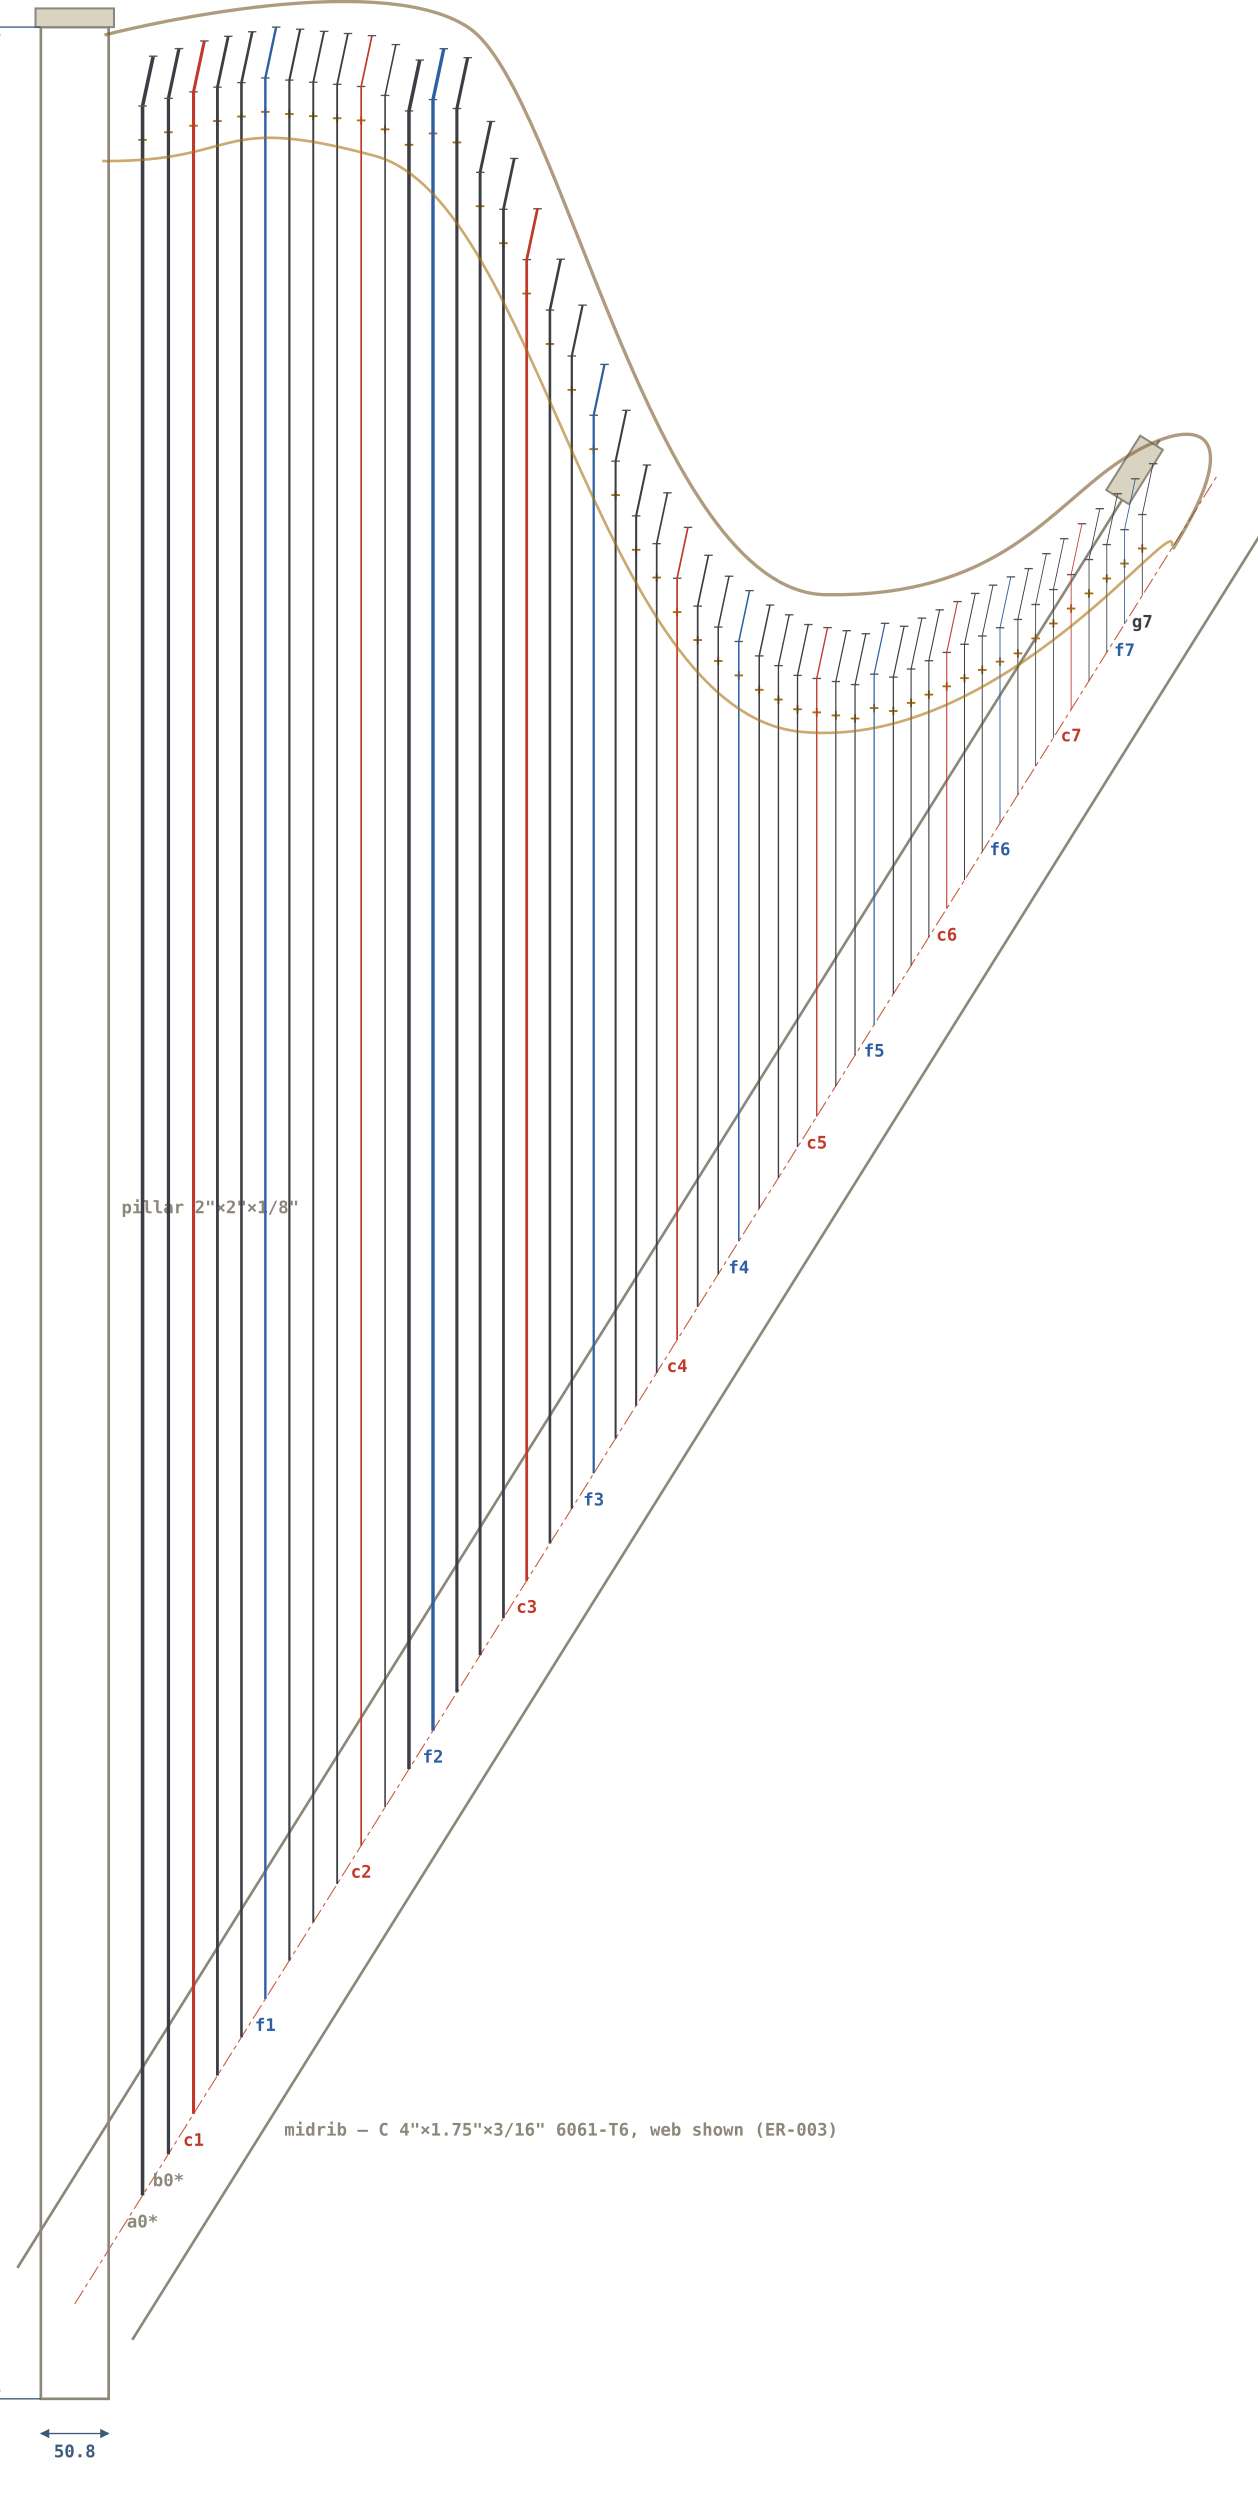
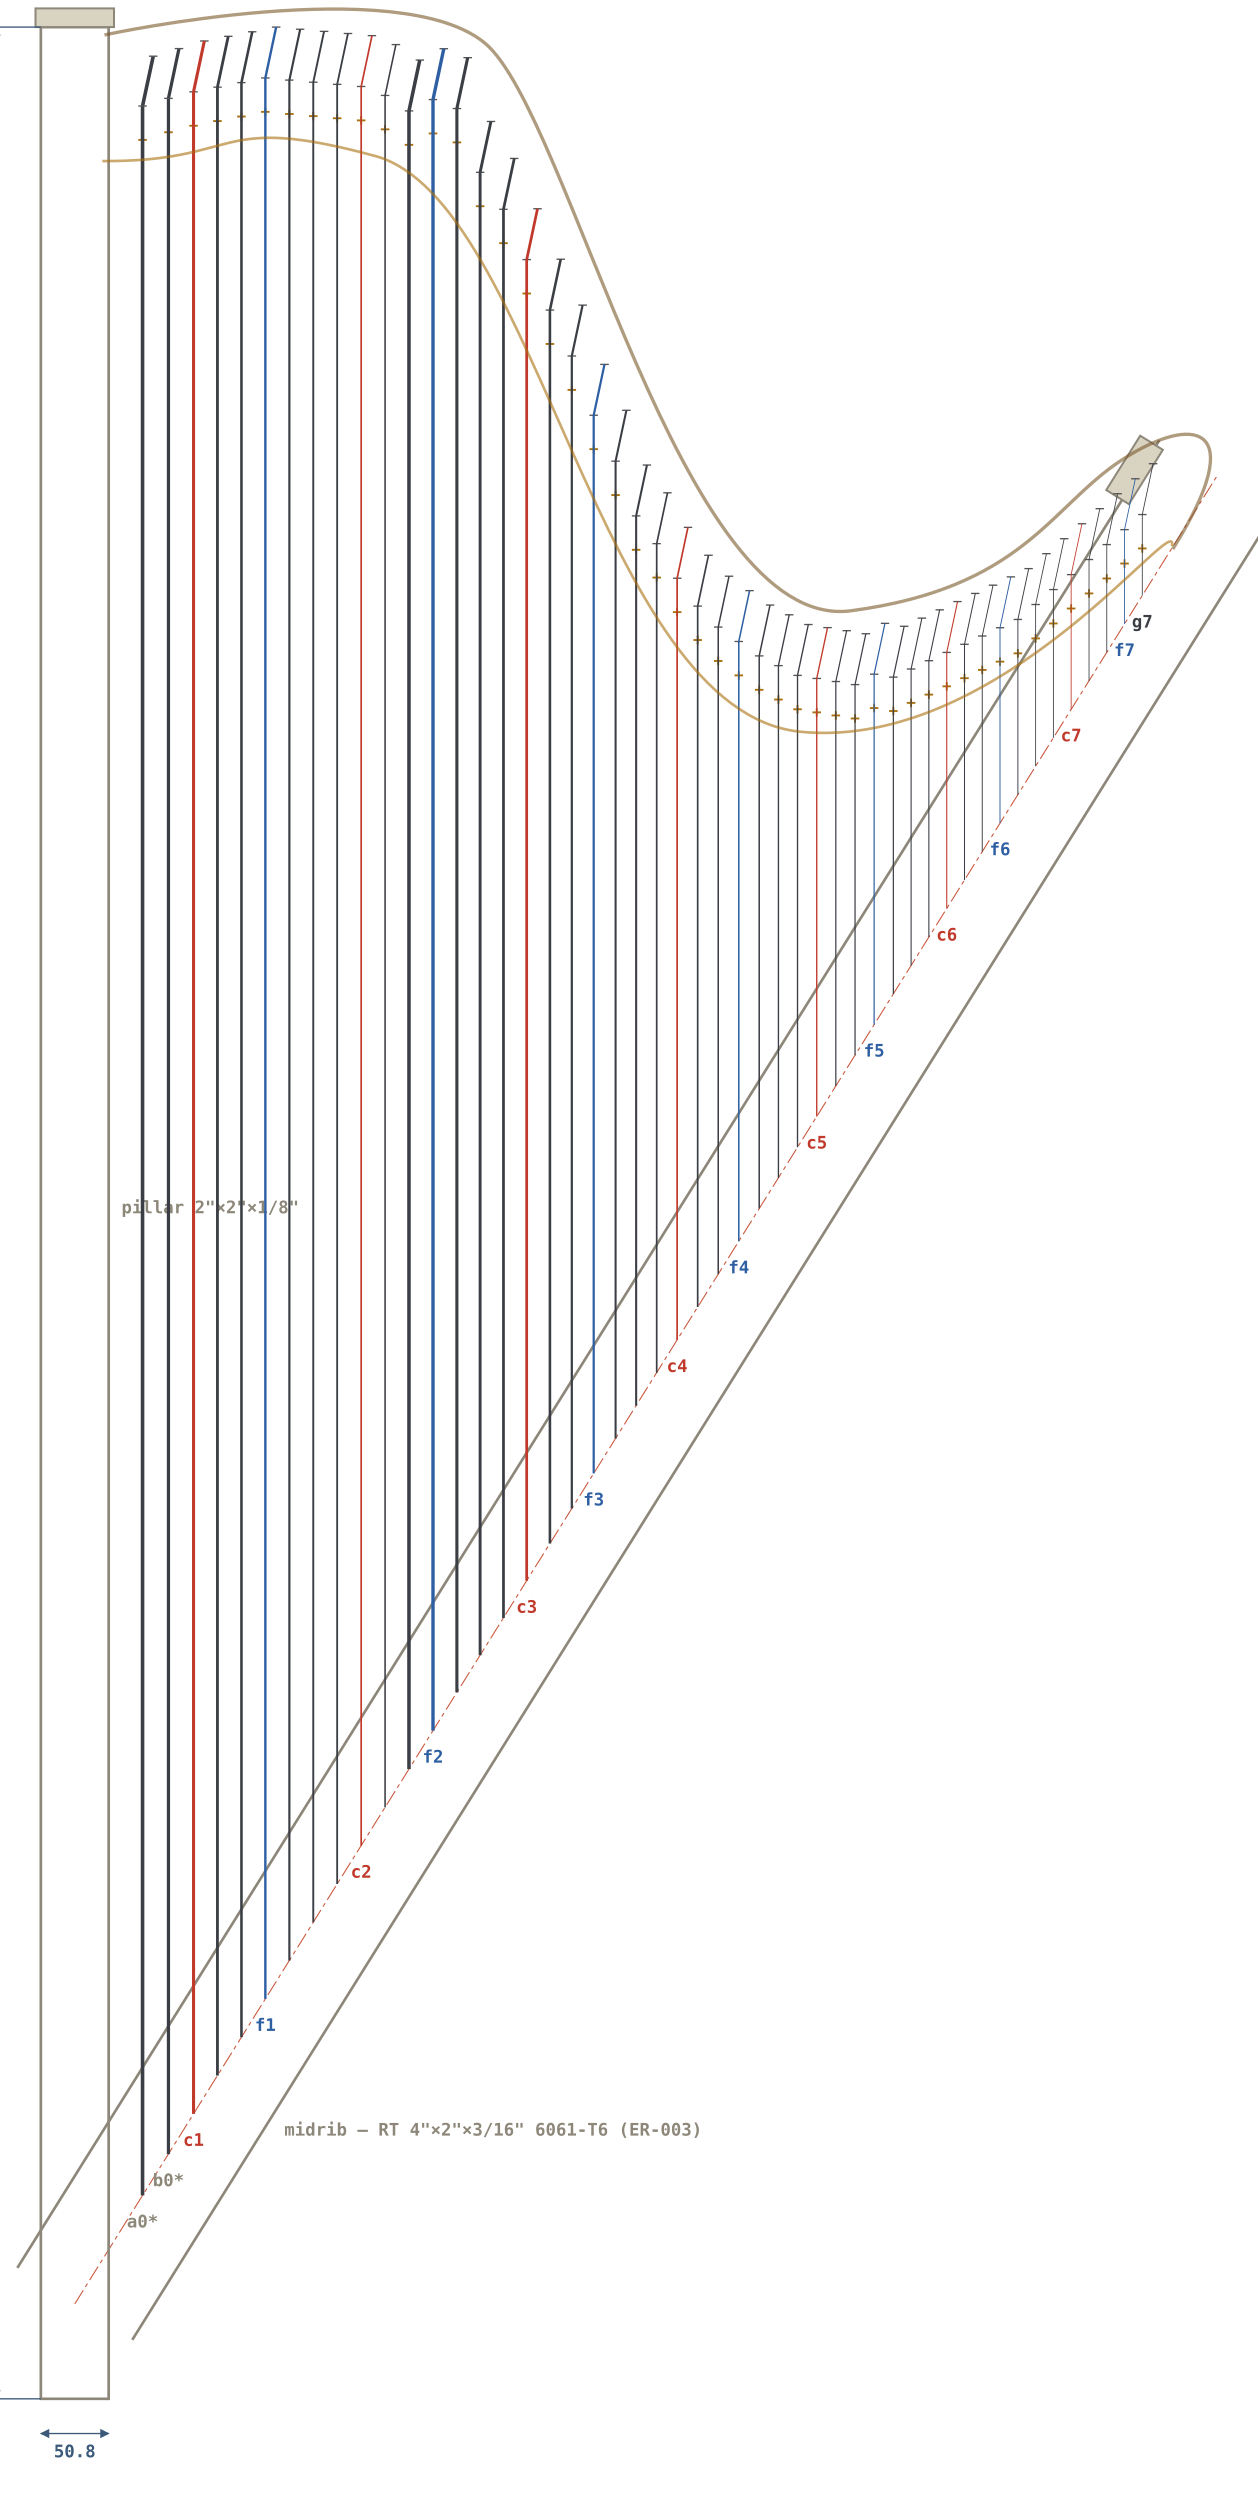
<svg xmlns="http://www.w3.org/2000/svg" width="942mm" height="1873mm" viewBox="109 0 942 1873">
  <style>.nl{font-size:13px;font-weight:700;font-family:ui-monospace,Menlo,Consolas,monospace}</style>
  <defs>
    <marker id="arr" viewBox="0 0 10 10" refX="9" refY="5" markerWidth="7" markerHeight="7" orient="auto-start-reverse">
      <path d="M0 0 L10 5 L0 10 z" fill="#3b5a7a" />
    </marker>
  </defs>
  <line x1="122.0" y1="1699.1" x2="977.6" y2="329.8" stroke="#8d877a" stroke-width="2" />
  <line x1="208.1" y1="1753.0" x2="1063.8" y2="383.6" stroke="#8d877a" stroke-width="2" />
  <line x1="165.0" y1="1726.1" x2="1020.7" y2="356.7" stroke="#c9553a" stroke-width="0.8" stroke-dasharray="12 3 3 3" />
-   <text x="322" y="1600" class="nl" fill="#8d877a">midrib — C 4"×1.75"×3/16" 6061-T6, web shown (ER-003)</text>
+   <text x="322" y="1600" class="nl" fill="#8d877a">midrib — RT 4"×2"×3/16" 6061-T6 (ER-003)</text>
  <rect x="139.6" y="20.3" width="50.8" height="1776.9" fill="none" stroke="#8d877a" stroke-width="2" />
  <text x="200" y="909" class="nl" fill="#8d877a">pillar 2"×2"×1/8"</text>
  <rect x="135.6" y="6.3" width="58.8" height="14" fill="#d9d3c2" stroke="#8d877a" stroke-width="1.5" />
  <rect x="938.4" y="340.2" width="48" height="20" fill="#d9d3c2" stroke="#8d877a" stroke-width="1.5" transform="rotate(-58.0 962.4 354.2)" />
  <g stroke="#3b5a7a" stroke-width="1" fill="none">
    <line x1="106" y1="20.3" x2="106" y2="1797.2" marker-start="url(#arr)" marker-end="url(#arr)" />
    <line x1="98" y1="20.3" x2="139.6" y2="20.3" />
    <line x1="98" y1="1797.2" x2="139.6" y2="1797.2" />
  </g>
  <text x="94" y="909" class="nl" fill="#3b5a7a" text-anchor="middle" transform="rotate(-90 94 909)">1777 mm</text>
  <g stroke="#3b5a7a" stroke-width="1" fill="none">
    <line x1="139.6" y1="1823.2" x2="190.4" y2="1823.2" marker-start="url(#arr)" marker-end="url(#arr)" />
  </g>
  <text x="165" y="1841" class="nl" fill="#3b5a7a" text-anchor="middle">50.8</text>
  <g stroke="#555" stroke-width="1.0" fill="none">
    <line x1="250.8" y1="68.8" x2="257.2" y2="68.8" />
    <line x1="258.9" y1="30.7" x2="265.3" y2="30.7" />
    <line x1="268.8" y1="65.3" x2="275.1" y2="65.3" />
    <line x1="276.9" y1="27.2" x2="283.2" y2="27.2" />
    <line x1="286.7" y1="61.9" x2="293.0" y2="61.9" />
    <line x1="294.8" y1="23.8" x2="301.1" y2="23.8" />
    <line x1="304.6" y1="58.4" x2="311.0" y2="58.4" />
    <line x1="312.7" y1="20.3" x2="319.1" y2="20.3" />
    <line x1="322.6" y1="60.0" x2="328.9" y2="60.0" />
    <line x1="330.7" y1="21.9" x2="337.0" y2="21.9" />
    <line x1="340.5" y1="61.6" x2="346.9" y2="61.6" />
    <line x1="348.6" y1="23.5" x2="355.0" y2="23.5" />
    <line x1="358.4" y1="63.2" x2="364.8" y2="63.2" />
    <line x1="366.5" y1="25.1" x2="372.9" y2="25.1" />
    <line x1="376.4" y1="64.8" x2="382.7" y2="64.8" />
    <line x1="384.5" y1="26.7" x2="390.8" y2="26.7" />
    <line x1="394.3" y1="71.5" x2="400.7" y2="71.5" />
    <line x1="402.4" y1="33.4" x2="408.8" y2="33.4" />
    <line x1="412.3" y1="83.1" x2="418.6" y2="83.1" />
    <line x1="420.4" y1="45.0" x2="426.7" y2="45.0" />
    <line x1="430.2" y1="74.6" x2="436.5" y2="74.6" />
    <line x1="438.3" y1="36.5" x2="444.7" y2="36.5" />
    <line x1="448.1" y1="81.3" x2="454.5" y2="81.3" />
    <line x1="456.2" y1="43.2" x2="462.6" y2="43.2" />
    <line x1="465.6" y1="129.1" x2="471.9" y2="129.1" />
    <line x1="473.7" y1="91.0" x2="480.0" y2="91.0" />
    <line x1="483.0" y1="156.8" x2="489.3" y2="156.8" />
    <line x1="491.1" y1="118.7" x2="497.4" y2="118.7" />
    <line x1="500.4" y1="194.5" x2="506.8" y2="194.5" />
    <line x1="508.5" y1="156.4" x2="514.9" y2="156.4" />
    <line x1="517.8" y1="232.3" x2="524.2" y2="232.3" />
    <line x1="525.9" y1="194.2" x2="532.3" y2="194.2" />
    <line x1="534.2" y1="266.7" x2="540.6" y2="266.7" />
    <line x1="542.3" y1="228.6" x2="548.7" y2="228.6" />
    <line x1="550.6" y1="311.1" x2="557.0" y2="311.1" />
    <line x1="558.7" y1="273.0" x2="565.1" y2="273.0" />
    <line x1="567.0" y1="345.5" x2="573.4" y2="345.5" />
    <line x1="575.1" y1="307.4" x2="581.5" y2="307.4" />
    <line x1="582.4" y1="386.5" x2="588.8" y2="386.5" />
    <line x1="590.5" y1="348.4" x2="596.8" y2="348.4" />
    <line x1="597.8" y1="407.3" x2="604.1" y2="407.3" />
    <line x1="605.9" y1="369.2" x2="612.2" y2="369.2" />
    <line x1="613.2" y1="433.2" x2="619.5" y2="433.2" />
    <line x1="621.3" y1="395.1" x2="627.6" y2="395.1" />
    <line x1="628.5" y1="454.1" x2="634.9" y2="454.1" />
    <line x1="636.6" y1="416.0" x2="643.0" y2="416.0" />
    <line x1="643.9" y1="469.8" x2="650.3" y2="469.8" />
    <line x1="652.0" y1="431.7" x2="658.4" y2="431.7" />
    <line x1="659.3" y1="480.6" x2="665.6" y2="480.6" />
    <line x1="667.4" y1="442.5" x2="673.7" y2="442.5" />
    <line x1="674.6" y1="491.4" x2="681.0" y2="491.4" />
    <line x1="682.8" y1="453.3" x2="689.1" y2="453.3" />
    <line x1="689.0" y1="498.7" x2="695.4" y2="498.7" />
    <line x1="697.1" y1="460.6" x2="703.5" y2="460.6" />
    <line x1="703.4" y1="506.0" x2="709.7" y2="506.0" />
    <line x1="711.5" y1="467.9" x2="717.8" y2="467.9" />
    <line x1="717.7" y1="508.3" x2="724.1" y2="508.3" />
    <line x1="725.8" y1="470.2" x2="732.2" y2="470.2" />
    <line x1="732.1" y1="510.6" x2="738.4" y2="510.6" />
    <line x1="740.2" y1="472.5" x2="746.5" y2="472.5" />
    <line x1="746.4" y1="512.9" x2="752.8" y2="512.9" />
    <line x1="754.5" y1="474.8" x2="760.9" y2="474.8" />
    <line x1="760.8" y1="505.1" x2="767.1" y2="505.1" />
    <line x1="768.9" y1="467.0" x2="775.2" y2="467.0" />
    <line x1="775.1" y1="507.3" x2="781.5" y2="507.3" />
    <line x1="783.2" y1="469.2" x2="789.6" y2="469.2" />
    <line x1="788.4" y1="501.2" x2="794.8" y2="501.2" />
    <line x1="796.5" y1="463.1" x2="802.9" y2="463.1" />
    <line x1="801.8" y1="495.0" x2="808.1" y2="495.0" />
    <line x1="809.9" y1="456.9" x2="816.2" y2="456.9" />
    <line x1="815.1" y1="488.8" x2="821.4" y2="488.8" />
    <line x1="823.2" y1="450.7" x2="829.5" y2="450.7" />
    <line x1="828.4" y1="482.7" x2="834.8" y2="482.7" />
    <line x1="836.5" y1="444.6" x2="842.8" y2="444.6" />
    <line x1="841.7" y1="476.5" x2="848.1" y2="476.5" />
    <line x1="849.8" y1="438.4" x2="856.2" y2="438.4" />
    <line x1="855.1" y1="470.3" x2="861.4" y2="470.3" />
    <line x1="863.2" y1="432.2" x2="869.5" y2="432.2" />
    <line x1="868.4" y1="464.1" x2="874.7" y2="464.1" />
    <line x1="876.5" y1="426.0" x2="882.8" y2="426.0" />
    <line x1="881.7" y1="452.9" x2="888.1" y2="452.9" />
    <line x1="889.8" y1="414.8" x2="896.2" y2="414.8" />
    <line x1="895.0" y1="441.7" x2="901.4" y2="441.7" />
    <line x1="903.1" y1="403.6" x2="909.5" y2="403.6" />
    <line x1="908.4" y1="430.5" x2="914.7" y2="430.5" />
    <line x1="916.5" y1="392.4" x2="922.8" y2="392.4" />
    <line x1="921.7" y1="419.2" x2="928.0" y2="419.2" />
    <line x1="929.8" y1="381.1" x2="936.1" y2="381.1" />
    <line x1="935.0" y1="408.0" x2="941.3" y2="408.0" />
    <line x1="943.1" y1="369.9" x2="949.5" y2="369.9" />
    <line x1="948.3" y1="396.8" x2="954.7" y2="396.8" />
    <line x1="956.4" y1="358.7" x2="962.8" y2="358.7" />
    <line x1="961.7" y1="385.5" x2="968.0" y2="385.5" />
    <line x1="969.7" y1="347.4" x2="976.1" y2="347.4" />
  </g>
  <line x1="254.0" y1="68.8" x2="262.1" y2="30.7" stroke="#c0392b" stroke-width="2.311" />
  <line x1="271.9" y1="65.3" x2="280.0" y2="27.2" stroke="#3b3e44" stroke-width="2.108" />
  <line x1="289.9" y1="61.9" x2="298.0" y2="23.8" stroke="#3b3e44" stroke-width="1.930" />
  <line x1="307.8" y1="58.4" x2="315.9" y2="20.3" stroke="#2e5fa3" stroke-width="1.803" />
  <line x1="325.8" y1="60.0" x2="333.9" y2="21.9" stroke="#3b3e44" stroke-width="1.626" />
  <line x1="343.7" y1="61.6" x2="351.8" y2="23.5" stroke="#3b3e44" stroke-width="1.448" />
  <line x1="361.6" y1="63.2" x2="369.7" y2="25.1" stroke="#3b3e44" stroke-width="1.372" />
  <line x1="379.6" y1="64.8" x2="387.7" y2="26.7" stroke="#c0392b" stroke-width="1.270" />
  <line x1="397.5" y1="71.5" x2="405.6" y2="33.4" stroke="#3b3e44" stroke-width="1.168" />
  <line x1="415.4" y1="83.1" x2="423.5" y2="45.0" stroke="#3b3e44" stroke-width="2.642" />
  <line x1="433.4" y1="74.6" x2="441.5" y2="36.5" stroke="#2e5fa3" stroke-width="2.540" />
  <line x1="451.3" y1="81.3" x2="459.4" y2="43.2" stroke="#3b3e44" stroke-width="2.337" />
  <line x1="468.7" y1="129.1" x2="476.8" y2="91.0" stroke="#3b3e44" stroke-width="2.184" />
  <line x1="486.2" y1="156.8" x2="494.3" y2="118.7" stroke="#3b3e44" stroke-width="2.057" />
  <line x1="503.6" y1="194.5" x2="511.7" y2="156.4" stroke="#c0392b" stroke-width="2.057" />
  <line x1="521.0" y1="232.3" x2="529.1" y2="194.2" stroke="#3b3e44" stroke-width="1.930" />
  <line x1="537.4" y1="266.7" x2="545.5" y2="228.6" stroke="#3b3e44" stroke-width="1.676" />
  <line x1="553.8" y1="311.1" x2="561.9" y2="273.0" stroke="#2e5fa3" stroke-width="1.676" />
  <line x1="570.2" y1="345.5" x2="578.3" y2="307.4" stroke="#3b3e44" stroke-width="1.549" />
  <line x1="585.6" y1="386.5" x2="593.7" y2="348.4" stroke="#3b3e44" stroke-width="1.549" />
  <line x1="601.0" y1="407.3" x2="609.1" y2="369.2" stroke="#3b3e44" stroke-width="1.270" />
  <line x1="616.3" y1="433.2" x2="624.4" y2="395.1" stroke="#c0392b" stroke-width="1.270" />
  <line x1="631.7" y1="454.1" x2="639.8" y2="416.0" stroke="#3b3e44" stroke-width="1.270" />
  <line x1="647.1" y1="469.8" x2="655.2" y2="431.7" stroke="#3b3e44" stroke-width="1.143" />
  <line x1="662.5" y1="480.6" x2="670.6" y2="442.5" stroke="#2e5fa3" stroke-width="1.143" />
  <line x1="677.8" y1="491.4" x2="685.9" y2="453.3" stroke="#3b3e44" stroke-width="1.143" />
  <line x1="692.2" y1="498.7" x2="700.3" y2="460.6" stroke="#3b3e44" stroke-width="1.016" />
  <line x1="706.5" y1="506.0" x2="714.6" y2="467.9" stroke="#3b3e44" stroke-width="1.016" />
  <line x1="720.9" y1="508.3" x2="729.0" y2="470.2" stroke="#c0392b" stroke-width="1.016" />
  <line x1="735.2" y1="510.6" x2="743.3" y2="472.5" stroke="#3b3e44" stroke-width="0.914" />
  <line x1="749.6" y1="512.9" x2="757.7" y2="474.8" stroke="#3b3e44" stroke-width="0.914" />
  <line x1="763.9" y1="505.1" x2="772.0" y2="467.0" stroke="#2e5fa3" stroke-width="0.914" />
  <line x1="778.3" y1="507.3" x2="786.4" y2="469.2" stroke="#3b3e44" stroke-width="0.914" />
  <line x1="791.6" y1="501.2" x2="799.7" y2="463.1" stroke="#3b3e44" stroke-width="0.813" />
  <line x1="804.9" y1="495.0" x2="813.0" y2="456.9" stroke="#3b3e44" stroke-width="0.813" />
  <line x1="818.3" y1="488.8" x2="826.4" y2="450.7" stroke="#c0392b" stroke-width="0.813" />
  <line x1="831.6" y1="482.7" x2="839.7" y2="444.6" stroke="#3b3e44" stroke-width="0.762" />
  <line x1="844.9" y1="476.5" x2="853.0" y2="438.4" stroke="#3b3e44" stroke-width="0.711" />
  <line x1="858.2" y1="470.3" x2="866.3" y2="432.2" stroke="#2e5fa3" stroke-width="0.711" />
  <line x1="871.6" y1="464.1" x2="879.7" y2="426.0" stroke="#3b3e44" stroke-width="0.711" />
  <line x1="884.9" y1="452.9" x2="893.0" y2="414.8" stroke="#3b3e44" stroke-width="0.635" />
  <line x1="898.2" y1="441.7" x2="906.3" y2="403.6" stroke="#3b3e44" stroke-width="0.635" />
  <line x1="911.5" y1="430.5" x2="919.6" y2="392.4" stroke="#c0392b" stroke-width="0.635" />
  <line x1="924.9" y1="419.2" x2="933.0" y2="381.1" stroke="#3b3e44" stroke-width="0.635" />
  <line x1="938.2" y1="408.0" x2="946.3" y2="369.9" stroke="#3b3e44" stroke-width="0.635" />
  <line x1="951.5" y1="396.8" x2="959.6" y2="358.7" stroke="#2e5fa3" stroke-width="0.635" />
  <line x1="964.8" y1="385.5" x2="972.9" y2="347.4" stroke="#3b3e44" stroke-width="0.635" />
  <g stroke="#a8700f" stroke-width="1.4">
    <line x1="250.8" y1="94.2" x2="257.2" y2="94.2" />
    <line x1="254.0" y1="91.0" x2="254.0" y2="97.4" />
  </g>
  <g stroke="#a8700f" stroke-width="1.4">
    <line x1="268.7" y1="90.7" x2="275.1" y2="90.7" />
    <line x1="271.9" y1="87.5" x2="271.9" y2="93.9" />
  </g>
  <g stroke="#a8700f" stroke-width="1.4">
    <line x1="286.7" y1="87.3" x2="293.1" y2="87.3" />
    <line x1="289.9" y1="84.1" x2="289.9" y2="90.5" />
  </g>
  <g stroke="#a8700f" stroke-width="1.4">
    <line x1="304.6" y1="83.8" x2="311.0" y2="83.8" />
    <line x1="307.8" y1="80.6" x2="307.8" y2="87.0" />
  </g>
  <g stroke="#a8700f" stroke-width="1.4">
    <line x1="322.6" y1="85.4" x2="329.0" y2="85.4" />
    <line x1="325.8" y1="82.2" x2="325.8" y2="88.6" />
  </g>
  <g stroke="#a8700f" stroke-width="1.4">
    <line x1="340.5" y1="87.0" x2="346.9" y2="87.0" />
    <line x1="343.7" y1="83.8" x2="343.7" y2="90.2" />
  </g>
  <g stroke="#a8700f" stroke-width="1.4">
    <line x1="358.4" y1="88.6" x2="364.8" y2="88.6" />
    <line x1="361.6" y1="85.4" x2="361.6" y2="91.8" />
  </g>
  <g stroke="#a8700f" stroke-width="1.4">
    <line x1="376.4" y1="90.2" x2="382.8" y2="90.2" />
    <line x1="379.6" y1="87.0" x2="379.6" y2="93.4" />
  </g>
  <g stroke="#a8700f" stroke-width="1.4">
    <line x1="394.3" y1="96.9" x2="400.7" y2="96.9" />
    <line x1="397.5" y1="93.7" x2="397.5" y2="100.1" />
  </g>
  <g stroke="#a8700f" stroke-width="1.4">
    <line x1="412.2" y1="108.5" x2="418.6" y2="108.5" />
    <line x1="415.4" y1="105.3" x2="415.4" y2="111.7" />
  </g>
  <g stroke="#a8700f" stroke-width="1.4">
    <line x1="430.2" y1="100.0" x2="436.6" y2="100.0" />
    <line x1="433.4" y1="96.8" x2="433.4" y2="103.2" />
  </g>
  <g stroke="#a8700f" stroke-width="1.4">
    <line x1="448.1" y1="106.7" x2="454.5" y2="106.7" />
    <line x1="451.3" y1="103.5" x2="451.3" y2="109.9" />
  </g>
  <g stroke="#a8700f" stroke-width="1.4">
    <line x1="465.5" y1="154.5" x2="471.9" y2="154.5" />
    <line x1="468.7" y1="151.3" x2="468.7" y2="157.7" />
  </g>
  <g stroke="#a8700f" stroke-width="1.4">
    <line x1="483.0" y1="182.2" x2="489.4" y2="182.2" />
    <line x1="486.2" y1="179.0" x2="486.2" y2="185.4" />
  </g>
  <g stroke="#a8700f" stroke-width="1.4">
    <line x1="500.4" y1="219.9" x2="506.8" y2="219.9" />
    <line x1="503.6" y1="216.7" x2="503.6" y2="223.1" />
  </g>
  <g stroke="#a8700f" stroke-width="1.4">
    <line x1="517.8" y1="257.7" x2="524.2" y2="257.7" />
    <line x1="521.0" y1="254.5" x2="521.0" y2="260.9" />
  </g>
  <g stroke="#a8700f" stroke-width="1.4">
    <line x1="534.2" y1="292.1" x2="540.6" y2="292.1" />
    <line x1="537.4" y1="288.9" x2="537.4" y2="295.3" />
  </g>
  <g stroke="#a8700f" stroke-width="1.4">
    <line x1="550.6" y1="336.5" x2="557.0" y2="336.5" />
    <line x1="553.8" y1="333.3" x2="553.8" y2="339.7" />
  </g>
  <g stroke="#a8700f" stroke-width="1.4">
    <line x1="567.0" y1="370.9" x2="573.4" y2="370.9" />
    <line x1="570.2" y1="367.7" x2="570.2" y2="374.1" />
  </g>
  <g stroke="#a8700f" stroke-width="1.4">
    <line x1="582.4" y1="411.9" x2="588.8" y2="411.9" />
    <line x1="585.6" y1="408.7" x2="585.6" y2="415.1" />
  </g>
  <g stroke="#a8700f" stroke-width="1.4">
    <line x1="597.8" y1="432.7" x2="604.2" y2="432.7" />
    <line x1="601.0" y1="429.5" x2="601.0" y2="435.9" />
  </g>
  <g stroke="#a8700f" stroke-width="1.4">
    <line x1="613.1" y1="458.6" x2="619.5" y2="458.6" />
    <line x1="616.3" y1="455.4" x2="616.3" y2="461.8" />
  </g>
  <g stroke="#a8700f" stroke-width="1.4">
    <line x1="628.5" y1="479.5" x2="634.9" y2="479.5" />
    <line x1="631.7" y1="476.3" x2="631.7" y2="482.7" />
  </g>
  <g stroke="#a8700f" stroke-width="1.4">
    <line x1="643.9" y1="495.2" x2="650.3" y2="495.2" />
    <line x1="647.1" y1="492.0" x2="647.1" y2="498.4" />
  </g>
  <g stroke="#a8700f" stroke-width="1.4">
    <line x1="659.3" y1="506.0" x2="665.7" y2="506.0" />
    <line x1="662.5" y1="502.8" x2="662.5" y2="509.2" />
  </g>
  <g stroke="#a8700f" stroke-width="1.4">
    <line x1="674.6" y1="516.8" x2="681.0" y2="516.8" />
    <line x1="677.8" y1="513.6" x2="677.8" y2="520.0" />
  </g>
  <g stroke="#a8700f" stroke-width="1.4">
    <line x1="689.0" y1="524.1" x2="695.4" y2="524.1" />
    <line x1="692.2" y1="520.9" x2="692.2" y2="527.3" />
  </g>
  <g stroke="#a8700f" stroke-width="1.4">
    <line x1="703.3" y1="531.4" x2="709.7" y2="531.4" />
    <line x1="706.5" y1="528.2" x2="706.5" y2="534.6" />
  </g>
  <g stroke="#a8700f" stroke-width="1.4">
    <line x1="717.7" y1="533.7" x2="724.1" y2="533.7" />
    <line x1="720.9" y1="530.5" x2="720.9" y2="536.9" />
  </g>
  <g stroke="#a8700f" stroke-width="1.4">
    <line x1="732.0" y1="536.0" x2="738.4" y2="536.0" />
    <line x1="735.2" y1="532.8" x2="735.2" y2="539.2" />
  </g>
  <g stroke="#a8700f" stroke-width="1.4">
    <line x1="746.4" y1="538.3" x2="752.8" y2="538.3" />
    <line x1="749.6" y1="535.1" x2="749.6" y2="541.5" />
  </g>
  <g stroke="#a8700f" stroke-width="1.4">
    <line x1="760.7" y1="530.5" x2="767.1" y2="530.5" />
    <line x1="763.9" y1="527.3" x2="763.9" y2="533.7" />
  </g>
  <g stroke="#a8700f" stroke-width="1.4">
    <line x1="775.1" y1="532.7" x2="781.5" y2="532.7" />
    <line x1="778.3" y1="529.5" x2="778.3" y2="535.9" />
  </g>
  <g stroke="#a8700f" stroke-width="1.4">
    <line x1="788.4" y1="526.6" x2="794.8" y2="526.6" />
    <line x1="791.6" y1="523.4" x2="791.6" y2="529.8" />
  </g>
  <g stroke="#a8700f" stroke-width="1.4">
    <line x1="801.7" y1="520.4" x2="808.1" y2="520.4" />
    <line x1="804.9" y1="517.2" x2="804.9" y2="523.6" />
  </g>
  <g stroke="#a8700f" stroke-width="1.4">
    <line x1="815.1" y1="514.2" x2="821.5" y2="514.2" />
    <line x1="818.3" y1="511.0" x2="818.3" y2="517.4" />
  </g>
  <g stroke="#a8700f" stroke-width="1.4">
    <line x1="828.4" y1="508.1" x2="834.8" y2="508.1" />
    <line x1="831.6" y1="504.9" x2="831.6" y2="511.3" />
  </g>
  <g stroke="#a8700f" stroke-width="1.4">
    <line x1="841.7" y1="501.9" x2="848.1" y2="501.9" />
    <line x1="844.9" y1="498.7" x2="844.9" y2="505.1" />
  </g>
  <g stroke="#a8700f" stroke-width="1.4">
    <line x1="855.0" y1="495.7" x2="861.4" y2="495.7" />
    <line x1="858.2" y1="492.5" x2="858.2" y2="498.9" />
  </g>
  <g stroke="#a8700f" stroke-width="1.4">
    <line x1="868.4" y1="489.5" x2="874.8" y2="489.5" />
    <line x1="871.6" y1="486.3" x2="871.6" y2="492.7" />
  </g>
  <g stroke="#a8700f" stroke-width="1.4">
    <line x1="881.7" y1="478.3" x2="888.1" y2="478.3" />
    <line x1="884.9" y1="475.1" x2="884.9" y2="481.5" />
  </g>
  <g stroke="#a8700f" stroke-width="1.4">
    <line x1="895.0" y1="467.1" x2="901.4" y2="467.1" />
    <line x1="898.2" y1="463.9" x2="898.2" y2="470.3" />
  </g>
  <g stroke="#a8700f" stroke-width="1.4">
    <line x1="908.3" y1="455.9" x2="914.7" y2="455.9" />
    <line x1="911.5" y1="452.7" x2="911.5" y2="459.1" />
  </g>
  <g stroke="#a8700f" stroke-width="1.4">
    <line x1="921.7" y1="444.6" x2="928.1" y2="444.6" />
    <line x1="924.9" y1="441.4" x2="924.9" y2="447.8" />
  </g>
  <g stroke="#a8700f" stroke-width="1.4">
    <line x1="935.0" y1="433.4" x2="941.4" y2="433.4" />
    <line x1="938.2" y1="430.2" x2="938.2" y2="436.6" />
  </g>
  <g stroke="#a8700f" stroke-width="1.4">
    <line x1="948.3" y1="422.2" x2="954.7" y2="422.2" />
    <line x1="951.5" y1="419.0" x2="951.5" y2="425.4" />
  </g>
  <g stroke="#a8700f" stroke-width="1.4">
    <line x1="961.6" y1="410.9" x2="968.0" y2="410.9" />
    <line x1="964.8" y1="407.7" x2="964.8" y2="414.1" />
  </g>
  <g stroke="#a8700f" stroke-width="1.4">
    <line x1="232.0" y1="99.1" x2="238.4" y2="99.1" />
    <line x1="235.2" y1="95.9" x2="235.2" y2="102.3" />
  </g>
  <g stroke="#a8700f" stroke-width="1.4">
    <line x1="212.6" y1="104.8" x2="219.0" y2="104.8" />
    <line x1="215.8" y1="101.6" x2="215.8" y2="108.0" />
  </g>
  <line x1="964.8" y1="446.2" x2="964.8" y2="385.5" stroke="#3b3e44" stroke-width="0.635" />
  <text x="964.8" y="470.2" class="nl" fill="#3b3e44" text-anchor="middle">g7</text>
  <line x1="951.5" y1="467.5" x2="951.5" y2="396.8" stroke="#2e5fa3" stroke-width="0.635" />
  <text x="951.5" y="491.5" class="nl" fill="#2e5fa3" text-anchor="middle">f7</text>
  <line x1="938.2" y1="488.8" x2="938.2" y2="408.0" stroke="#3b3e44" stroke-width="0.635" />
  <line x1="924.9" y1="510.1" x2="924.9" y2="419.2" stroke="#3b3e44" stroke-width="0.635" />
  <line x1="911.5" y1="531.4" x2="911.5" y2="430.5" stroke="#c0392b" stroke-width="0.635" />
  <text x="911.5" y="555.4" class="nl" fill="#c0392b" text-anchor="middle">c7</text>
  <line x1="898.2" y1="552.8" x2="898.2" y2="441.7" stroke="#3b3e44" stroke-width="0.635" />
  <line x1="884.9" y1="574.1" x2="884.9" y2="452.9" stroke="#3b3e44" stroke-width="0.635" />
  <line x1="871.6" y1="595.4" x2="871.6" y2="464.1" stroke="#3b3e44" stroke-width="0.711" />
  <line x1="858.2" y1="616.7" x2="858.2" y2="470.3" stroke="#2e5fa3" stroke-width="0.711" />
  <text x="858.2" y="640.7" class="nl" fill="#2e5fa3" text-anchor="middle">f6</text>
  <line x1="844.9" y1="638.1" x2="844.9" y2="476.5" stroke="#3b3e44" stroke-width="0.711" />
  <line x1="831.6" y1="659.4" x2="831.6" y2="482.7" stroke="#3b3e44" stroke-width="0.762" />
  <line x1="818.3" y1="680.7" x2="818.3" y2="488.8" stroke="#c0392b" stroke-width="0.813" />
  <text x="818.3" y="704.7" class="nl" fill="#c0392b" text-anchor="middle">c6</text>
  <line x1="804.9" y1="702.0" x2="804.9" y2="495.0" stroke="#3b3e44" stroke-width="0.813" />
  <line x1="791.6" y1="723.4" x2="791.6" y2="501.2" stroke="#3b3e44" stroke-width="0.813" />
  <line x1="778.3" y1="744.7" x2="778.3" y2="507.3" stroke="#3b3e44" stroke-width="0.914" />
  <line x1="763.9" y1="767.6" x2="763.9" y2="505.1" stroke="#2e5fa3" stroke-width="0.914" />
  <text x="763.9" y="791.6" class="nl" fill="#2e5fa3" text-anchor="middle">f5</text>
  <line x1="749.6" y1="790.6" x2="749.6" y2="512.9" stroke="#3b3e44" stroke-width="0.914" />
  <line x1="735.2" y1="813.6" x2="735.2" y2="510.6" stroke="#3b3e44" stroke-width="0.914" />
  <line x1="720.9" y1="836.5" x2="720.9" y2="508.3" stroke="#c0392b" stroke-width="1.016" />
  <text x="720.9" y="860.5" class="nl" fill="#c0392b" text-anchor="middle">c5</text>
  <line x1="706.5" y1="859.5" x2="706.5" y2="506.0" stroke="#3b3e44" stroke-width="1.016" />
  <line x1="692.2" y1="882.5" x2="692.2" y2="498.7" stroke="#3b3e44" stroke-width="1.016" />
  <line x1="677.8" y1="905.4" x2="677.8" y2="491.4" stroke="#3b3e44" stroke-width="1.143" />
  <line x1="662.5" y1="930.0" x2="662.5" y2="480.6" stroke="#2e5fa3" stroke-width="1.143" />
  <text x="662.5" y="954.0" class="nl" fill="#2e5fa3" text-anchor="middle">f4</text>
  <line x1="647.1" y1="954.6" x2="647.1" y2="469.8" stroke="#3b3e44" stroke-width="1.143" />
  <line x1="631.7" y1="979.2" x2="631.7" y2="454.1" stroke="#3b3e44" stroke-width="1.270" />
  <line x1="616.3" y1="1003.9" x2="616.3" y2="433.2" stroke="#c0392b" stroke-width="1.270" />
  <text x="616.3" y="1027.9" class="nl" fill="#c0392b" text-anchor="middle">c4</text>
  <line x1="601.0" y1="1028.5" x2="601.0" y2="407.3" stroke="#3b3e44" stroke-width="1.270" />
  <line x1="585.6" y1="1053.1" x2="585.6" y2="386.5" stroke="#3b3e44" stroke-width="1.549" />
  <line x1="570.2" y1="1077.7" x2="570.2" y2="345.5" stroke="#3b3e44" stroke-width="1.549" />
  <line x1="553.8" y1="1103.9" x2="553.8" y2="311.1" stroke="#2e5fa3" stroke-width="1.676" />
  <text x="553.8" y="1127.9" class="nl" fill="#2e5fa3" text-anchor="middle">f3</text>
  <line x1="537.4" y1="1130.2" x2="537.4" y2="266.7" stroke="#3b3e44" stroke-width="1.676" />
  <line x1="521.0" y1="1156.4" x2="521.0" y2="232.3" stroke="#3b3e44" stroke-width="1.930" />
  <line x1="503.6" y1="1184.3" x2="503.6" y2="194.5" stroke="#c0392b" stroke-width="2.057" />
  <text x="503.6" y="1208.3" class="nl" fill="#c0392b" text-anchor="middle">c3</text>
  <line x1="486.2" y1="1212.2" x2="486.2" y2="156.8" stroke="#3b3e44" stroke-width="2.057" />
  <line x1="468.7" y1="1240.1" x2="468.7" y2="129.1" stroke="#3b3e44" stroke-width="2.184" />
  <line x1="451.3" y1="1267.9" x2="451.3" y2="81.3" stroke="#3b3e44" stroke-width="2.337" />
  <line x1="433.4" y1="1296.6" x2="433.4" y2="74.6" stroke="#2e5fa3" stroke-width="2.540" />
  <text x="433.4" y="1320.6" class="nl" fill="#2e5fa3" text-anchor="middle">f2</text>
  <line x1="415.4" y1="1325.4" x2="415.4" y2="83.1" stroke="#3b3e44" stroke-width="2.642" />
  <line x1="397.5" y1="1354.1" x2="397.5" y2="71.5" stroke="#3b3e44" stroke-width="1.168" />
  <line x1="379.6" y1="1382.8" x2="379.6" y2="64.8" stroke="#c0392b" stroke-width="1.270" />
  <text x="379.6" y="1406.8" class="nl" fill="#c0392b" text-anchor="middle">c2</text>
  <line x1="361.6" y1="1411.5" x2="361.6" y2="63.2" stroke="#3b3e44" stroke-width="1.372" />
  <line x1="343.7" y1="1440.2" x2="343.7" y2="61.6" stroke="#3b3e44" stroke-width="1.448" />
  <line x1="325.8" y1="1468.9" x2="325.8" y2="60.0" stroke="#3b3e44" stroke-width="1.626" />
  <line x1="307.8" y1="1497.6" x2="307.8" y2="58.4" stroke="#2e5fa3" stroke-width="1.803" />
  <text x="307.8" y="1521.6" class="nl" fill="#2e5fa3" text-anchor="middle">f1</text>
  <line x1="289.9" y1="1526.3" x2="289.9" y2="61.9" stroke="#3b3e44" stroke-width="1.930" />
  <line x1="271.9" y1="1555.0" x2="271.9" y2="65.3" stroke="#3b3e44" stroke-width="2.108" />
  <line x1="254.0" y1="1583.7" x2="254.0" y2="68.8" stroke="#c0392b" stroke-width="2.311" />
  <text x="254.0" y="1607.7" class="nl" fill="#c0392b" text-anchor="middle">c1</text>
  <line x1="235.2" y1="1613.9" x2="235.2" y2="73.7" stroke="#3b3e44" stroke-width="2.426" />
  <line x1="235.2" y1="73.7" x2="243.1" y2="36.4" stroke="#3b3e44" stroke-width="2.426" />
  <g stroke="#555" stroke-width="1.0">
    <line x1="232.0" y1="73.7" x2="238.4" y2="73.7" />
    <line x1="239.9" y1="36.4" x2="246.3" y2="36.4" />
  </g>
  <text x="235.2" y="1637.9" class="nl" fill="#8d877a" text-anchor="middle">b0*</text>
  <line x1="215.8" y1="1644.8" x2="215.8" y2="79.4" stroke="#3b3e44" stroke-width="2.692" />
  <line x1="215.8" y1="79.4" x2="223.8" y2="42.1" stroke="#3b3e44" stroke-width="2.692" />
  <g stroke="#555" stroke-width="1.0">
    <line x1="212.6" y1="79.4" x2="219.0" y2="79.4" />
    <line x1="220.6" y1="42.1" x2="227.0" y2="42.1" />
  </g>
  <text x="215.8" y="1668.8" class="nl" fill="#8d877a" text-anchor="middle">a0*</text>
-   <path d="m 187.287,26.225 c 3.179,-0.911 203.293,-52.278 272.968,-5.408 69.675,46.871 136.991,422.81 267.587,424.76 130.596,1.95 168.03,-65.661 221.125,-100.655 53.095,-34.994 98.28,-28.917 38.706,66.464" fill="none" stroke="#7a5a2a" stroke-width="2.5" opacity="0.6" />
+   <path d="m 187.287,26.225 c 3.179,-0.911 221.041,-47.058 284.974,6.076 63.933,53.134 145.786,442.377 274.373,425.282 128.587,-17.095 149.238,-77.667 202.334,-112.661 53.095,-34.994 98.28,-28.917 38.706,66.464" fill="none" stroke="#7a5a2a" stroke-width="2.5" opacity="0.6" />
  <path d="m 185.637,120.675 c 106.296,0.682 82.712,-36.85 204.349,-3.837 121.638,33.014 167.187,416.674 319.011,431.431 151.824,14.757 284.311,-170.726 277.986,-138.981" fill="none" stroke="#a8700f" stroke-width="2.0" opacity="0.6" />
</svg>
